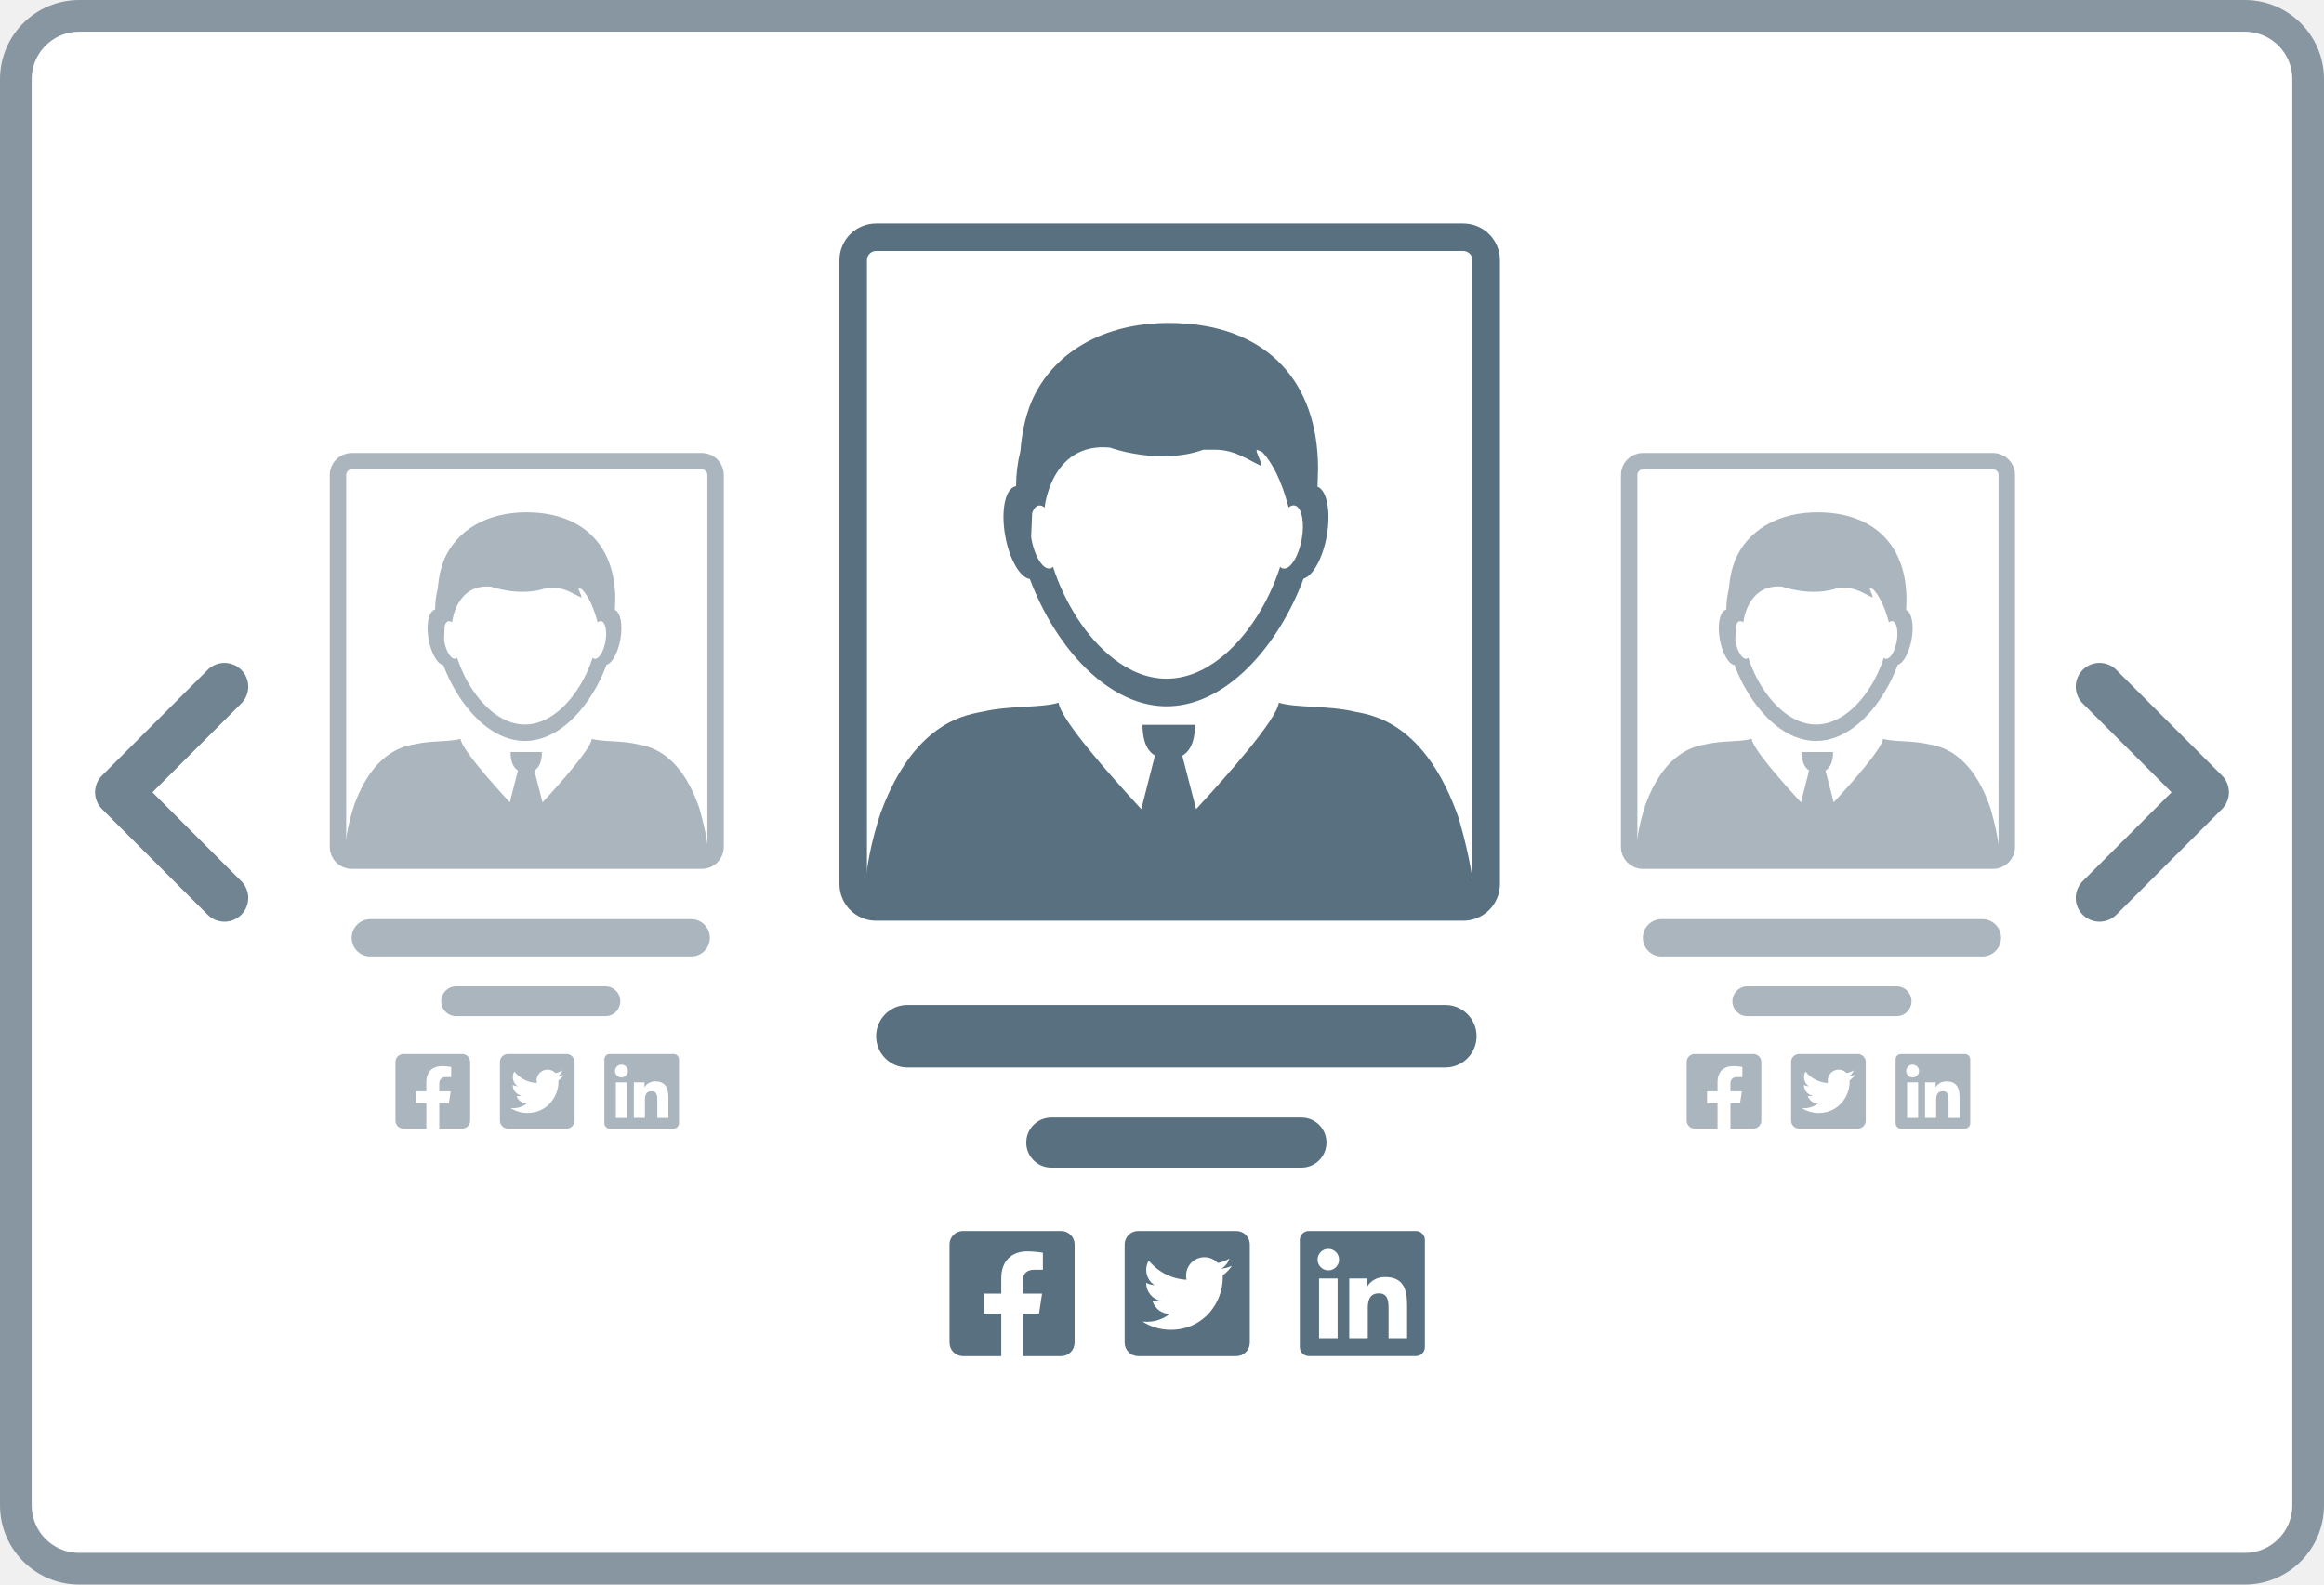
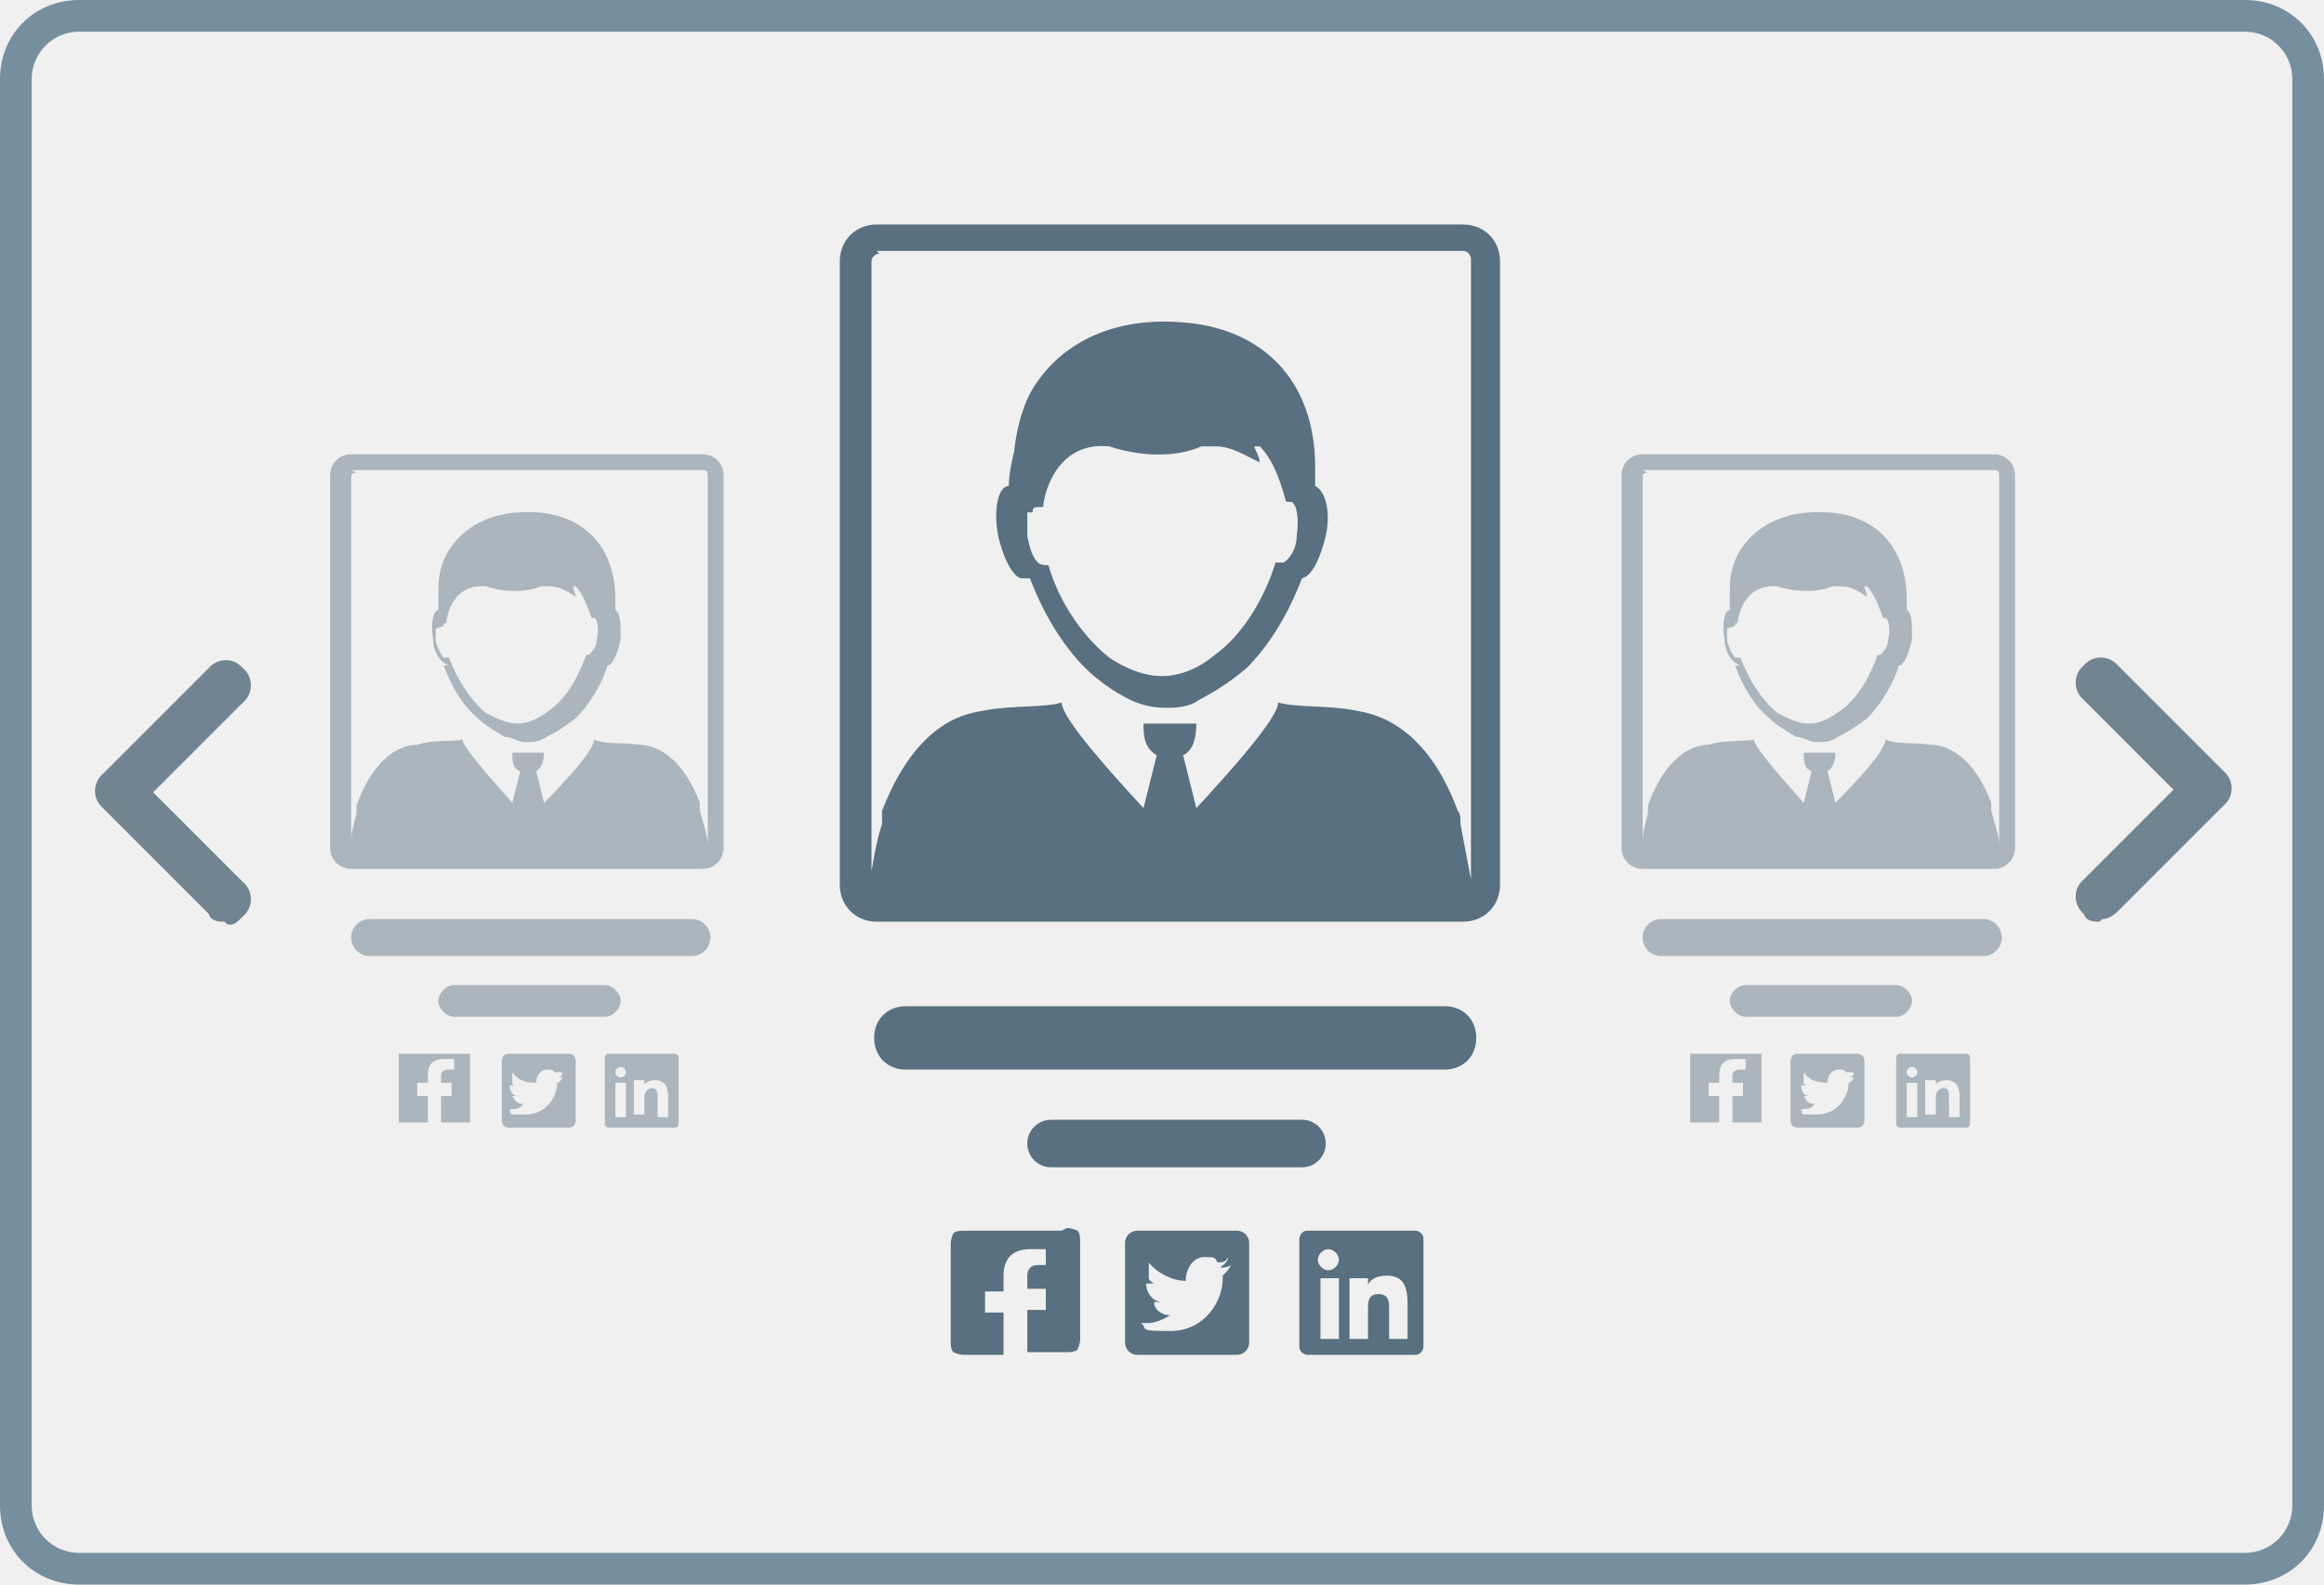
- <svg xmlns="http://www.w3.org/2000/svg" xmlns:xlink="http://www.w3.org/1999/xlink" width="88" height="60" fill="none">
-   <rect x=".6" y=".6" width="86.8" height="58.8" rx="2.4" fill="#fff" />
-   <rect x=".6" y=".6" width="86.8" height="58.8" rx="2.4" stroke="#8796a1" stroke-width="1.2" />
-   <rect x="10" y="14.251" width="19.893" height="31.497" rx=".829" fill="#fff" />
+ <svg xmlns="http://www.w3.org/2000/svg" viewBox="0 0 88 60">
+   <path d="M85,60H3C1.3,60,0,58.7,0,57V3C0,1.3,1.3,0,3,0h82c1.7,0,3,1.3,3,3v54c0,1.7-1.3,3-3,3ZM3,1.2c-1,0-1.8.8-1.8,1.8v54c0,1,.8,1.8,1.8,1.8h82c1,0,1.8-.8,1.8-1.8V3c0-1-.8-1.8-1.8-1.8H3Z" fill="#768f9e" />
  <g fill="#aab5bd">
-     <rect x="13.316" y="34.804" width="13.563" height="1.413" rx=".706" />
-     <rect x="16.706" y="37.347" width="6.782" height="1.13" rx=".565" />
-     <use xlink:href="#D" />
-     <path d="M21.453 39.909h-2.22c-.167 0-.303.136-.303.303v2.22c0 .167.136.303.303.303h2.22c.167 0 .303-.136.303-.303v-2.22c0-.167-.136-.303-.303-.303zm-.308 1.002l.001.054c0 .547-.416 1.177-1.177 1.177a1.17 1.17 0 0 1-.635-.186c.033.004.066.005.1.005a.83.83 0 0 0 .513-.177c-.182-.004-.334-.123-.387-.287.064.009.121.009.187-.008-.189-.038-.331-.205-.331-.406v-.005c.055.031.119.05.187.052a.41.41 0 0 1-.135-.149c-.032-.06-.049-.127-.049-.195a.41.41 0 0 1 .056-.209c.204.251.51.415.853.433-.059-.281.151-.508.404-.508.119 0 .227.05.302.13a.81.81 0 0 0 .262-.1c-.031.096-.096.177-.182.228.083-.009.164-.032.238-.064a.87.87 0 0 1-.207.215z" />
-     <use xlink:href="#E" />
+     <path d="M26.2 34.8H14a.68.68 0 1 0 0 1.4h12.2a.68.68 0 1 0 0-1.4z" />
+     <use href="#B" />
+     <path d="M17.5 39.9h-2.2-.2v.2 2.2.2h.2.9v-1h-.4V41h.4v-.3c0-.4.2-.6.6-.6h.4v.4H17c-.2 0-.3.1-.3.2v.3h.4v.5h-.4v1h.9.2v-.2-2.2-.2h-.2zm4 0h-2.2c-.2 0-.3.1-.3.3v2.2c0 .2.1.3.3.3h2.2c.2 0 .3-.1.3-.3v-2.2c0-.2-.1-.3-.3-.3zm-.4 1.1c0 .5-.4 1.2-1.2 1.2s-.5 0-.6-.2c.2 0 .4 0 .5-.2-.2 0-.3-.1-.4-.3h.2c-.2 0-.3-.2-.3-.4h0 .2s-.1 0-.1-.1v-.2-.2c.2.3.5.4.9.4 0-.3.2-.5.4-.5s.2 0 .3.1h.3s0 .2-.2.2h.2s-.1.2-.2.2zm4.4-1.1h-2.4c-.1 0-.2 0-.2.2v2.4c0 .1 0 .2.2.2h2.4c.1 0 .2 0 .2-.2v-2.4c0-.1 0-.2-.2-.2zm-1.8 2.4h-.4V41h.4v1.3zm-.2-1.5c-.1 0-.2-.1-.2-.2s.1-.2.2-.2.2.1.2.2-.1.2-.2.2zm1.8 1.5h-.4v-.7c0-.2 0-.4-.2-.4s-.3.2-.3.3v.7H24v-1.3h.4v.2h0c0-.1.2-.2.4-.2.4 0 .5.3.5.6v.7z" />
+     <use href="#C" />
+     <path d="M13.4 30.5h0v-.1.1zm13.2-13.3H13.3c-.5 0-.8.4-.8.8v14.1c0 .5.4.8.8.8h13.3c.5 0 .8-.4.8-.8V18c0-.5-.4-.8-.8-.8zm-13.3.6h13.3c.1 0 .2 0 .2.2v14c0-.4-.2-.9-.3-1.3v-.1h0v-.2h0c-.8-2.1-2-2.2-2.3-2.2-.6-.1-1.3 0-1.7-.2 0 .4-1.1 1.6-1.9 2.4l-.3-1.2c.2-.1.3-.4.3-.7h-1.2c0 .3 0 .6.3.7l-.3 1.2c-.7-.8-1.8-2-1.9-2.4-.4.1-1.1 0-1.7.2-.3 0-1.5.1-2.3 2.3h0v.2.1c-.1.4-.2.7-.2 1.1V18.1c0-.1 0-.2.2-.2z" />
  </g>
-   <g clip-path="url(#A)">
-     <rect x="12.487" y="17.153" width="14.92" height="15.749" rx=".829" fill="#fff" />
-     <g fill="#aab5bd">
-       <path d="M23.285 23.098l.013-.41c-.005-1.994-1.174-3.154-3.02-3.278-1.608-.107-2.82.53-3.372 1.592-.186.357-.291.804-.332 1.29a3.28 3.28 0 0 0-.098.788h.006c-.248.05-.356.551-.252 1.13.095.53.335.942.556.972.282.756.726 1.491 1.277 2.028.311.304.657.545 1.025.692.253.099.517.155.788.155s.535-.056.788-.155c.381-.152.739-.404 1.057-.724.537-.537.971-1.259 1.246-2.003.211-.062.434-.46.525-.966.096-.553.003-1.032-.21-1.112zm-.357 1.185c-.05.28-.16.513-.276.612-.046.038-.095.058-.141.05a.12.12 0 0 1-.071-.037c-.255.793-.74 1.584-1.354 2.063-.365.287-.777.463-1.211.463-.425 0-.828-.168-1.187-.444-.625-.477-1.12-1.278-1.378-2.083a.13.13 0 0 1-.07.035c-.053.01-.109-.016-.162-.07-.109-.109-.207-.327-.255-.59l-.008-.051.022-.538c.024-.067.053-.12.093-.149.016-.013.035-.019.054-.022.043-.008.09.01.135.045.016-.16.216-1.471 1.476-1.354 0 0 1.105.407 2.111.048h.311c.416.016.702.232 1.001.37-.011-.138-.117-.277-.112-.37a.61.61 0 0 1 .133.056c.215.229.423.614.589 1.242l.005.003c.043-.034.088-.05.131-.042.011.002.021.005.032.01.136.066.195.388.13.753zm3.932 8.232H13.034a7.46 7.46 0 0 1 .298-1.778l.039-.128.053-.16.008-.018v-.002-.002c.787-2.102 2.019-2.185 2.299-2.251.597-.139 1.32-.08 1.706-.2.045.378 1.147 1.624 1.868 2.405l.308-1.209c-.231-.139-.28-.442-.28-.695h1.186c0 .255-.05.561-.287.698l.312 1.206c.723-.78 1.823-2.027 1.868-2.405.386.12 1.11.061 1.706.2.28.066 1.511.147 2.297 2.243l.063.173v.002l.04.141a10.19 10.19 0 0 1 .317 1.565 1.69 1.69 0 0 1 .026.215z" />
-     </g>
+   <path d="M54.7 38.1H34.3c-.7 0-1.2.5-1.2 1.2s.5 1.2 1.2 1.2h20.4c.7 0 1.2-.5 1.2-1.2s-.5-1.2-1.2-1.2zm-5.4 6.1c.5 0 .9-.4.9-.9s-.4-.9-.9-.9h-9.5c-.5 0-.9.4-.9.9s.4.9.9.9h9.5zm-9.1 2.4h-3.7c-.1 0-.3 0-.4.1 0 0-.1.2-.1.4v3.7c0 .1 0 .3.1.4 0 0 .2.1.4.1H38v-1.6h-.7v-.8h.7v-.6c0-.7.4-1 1-1h.6v.6h-.3c-.3 0-.4.2-.4.4v.5h.7v.8h-.7v1.6h1.5c.1 0 .3 0 .4-.1 0 0 .1-.2.1-.4V47c0-.1 0-.3-.1-.4 0 0-.2-.1-.4-.1zm6.6 0h-3.7a.47.47 0 0 0-.5.5v3.7a.47.47 0 0 0 .5.5h3.7a.47.47 0 0 0 .5-.5v-3.7a.47.47 0 0 0-.5-.5zm-.5 1.8c0 .9-.7 2-2 2s-.8-.1-1.1-.3h.2c.3 0 .6-.1.9-.3-.3 0-.6-.2-.6-.5h.3c-.3 0-.6-.3-.6-.7h0 .3s-.2-.1-.2-.2v-.3-.3c.3.4.9.7 1.4.7 0-.5.3-.9.7-.9s.4 0 .5.2c.2 0 .3 0 .4-.2 0 .2-.2.3-.3.4.1 0 .3 0 .4-.1 0 .1-.2.3-.3.4zm7.3-1.8h-4.1c-.2 0-.3.2-.3.3V51c0 .2.2.3.3.3h4.1c.2 0 .3-.2.3-.3v-4.1c0-.2-.2-.3-.3-.3zm-2.9 4.1H50v-2.3h.7v2.3zm-.4-2.6c-.2 0-.4-.2-.4-.4s.2-.4.4-.4.4.2.4.4-.2.4-.4.4zm3 2.6h-.7v-1.1c0-.3 0-.6-.4-.6s-.4.3-.4.6v1.1h-.7v-2.3h.7v.3h0c0-.2.3-.4.7-.4.7 0 .8.5.8 1.1v1.2zM39 21.9c.5 1.3 1.2 2.5 2.1 3.4a6.57 6.57 0 0 0 1.7 1.2 3.08 3.08 0 0 0 1.3.3c.4 0 .9 0 1.3-.3.6-.3 1.2-.7 1.8-1.2.9-.9 1.6-2.1 2.1-3.4.4-.1.7-.8.9-1.6.2-.9 0-1.7-.4-1.9v-.7c0-3.3-2-5.3-5.1-5.5-2.7-.2-4.7.9-5.7 2.7-.3.6-.5 1.3-.6 2.2-.1.4-.2.9-.2 1.3h0c-.4 0-.6.9-.4 1.9.2.9.6 1.6.9 1.6zm.1-2.5c0-.1 0-.2.2-.2h.2 0c0-.3.4-2.5 2.5-2.3 0 0 1.9.7 3.5 0h.5c.7 0 1.2.4 1.7.6 0-.2-.2-.5-.2-.6h.2c.4.4.7 1 1 2.1h0 0 .2c.2.1.3.6.2 1.3 0 .5-.3.9-.5 1h-.2-.1c-.4 1.3-1.2 2.7-2.3 3.5-.6.5-1.3.8-2 .8s-1.4-.3-2-.7c-1-.8-1.9-2.1-2.3-3.5h-.1s-.2 0-.3-.1c-.2-.2-.3-.5-.4-1v-.9zM55.4 8.5H33.2c-.8 0-1.4.6-1.4 1.4v23.6c0 .8.6 1.4 1.4 1.4h22.2c.8 0 1.4-.6 1.4-1.4V9.9c0-.8-.6-1.4-1.4-1.4zm-22.2 1h22.2c.2 0 .3.2.3.3v23.5l-.4-2.1V31h0s0-.2-.1-.3h0c-1.3-3.5-3.4-3.7-3.9-3.8-1-.2-2.2-.1-2.9-.3 0 .6-1.9 2.7-3.1 4l-.5-2c.4-.2.5-.7.5-1.2h-2c0 .4 0 .9.5 1.2l-.5 2c-1.2-1.3-3.1-3.4-3.1-4-.6.2-1.9.1-2.9.3-.5.1-2.5.2-3.9 3.8h0v.3.2c-.2.6-.3 1.2-.4 1.8V9.9c0-.2.2-.3.3-.3z" fill="#58707f" />
+   <g fill="#aab5bd">
+     <path d="M75.1 34.8H62.9a.68.68 0 1 0 0 1.4h12.2a.68.68 0 1 0 0-1.4z" />
+     <use href="#B" x="48.9" />
+     <path d="M66.4 39.9h-2.2-.2v.2 2.2.2h.2.9v-1h-.4V41h.4v-.3c0-.4.2-.6.6-.6h.4v.4h-.2c-.2 0-.3.1-.3.2v.3h.4v.5h-.4v1h.9.2v-.2-2.2-.2h-.2zm3.9 0h-2.2c-.2 0-.3.1-.3.3v2.2c0 .2.1.3.3.3h2.2c.2 0 .3-.1.3-.3v-2.2c0-.2-.1-.3-.3-.3zM70 41c0 .5-.4 1.2-1.2 1.2s-.5 0-.6-.2c.2 0 .4 0 .5-.2-.2 0-.3-.1-.4-.3h.2c-.2 0-.3-.2-.3-.4h0 .2s-.1 0-.1-.1v-.2-.2c.2.3.5.4.9.4 0-.3.2-.5.4-.5s.2 0 .3.1h.3s0 .2-.2.2h.2s-.1.2-.2.2zm4.4-1.1H72c-.1 0-.2 0-.2.2v2.4c0 .1 0 .2.2.2h2.4c.1 0 .2 0 .2-.2v-2.4c0-.1 0-.2-.2-.2zm-1.8 2.4h-.4V41h.4v1.3zm-.2-1.5c-.1 0-.2-.1-.2-.2s.1-.2.2-.2.2.1.2.2-.1.2-.2.2zm1.8 1.5h-.4v-.7c0-.2 0-.4-.2-.4s-.3.2-.3.3v.7h-.4v-1.3h.4v.2h0c0-.1.2-.2.4-.2.4 0 .5.3.5.6v.7z" />
+     <use href="#C" x="48.9" />
+     <path d="M62.3 30.5h0v-.1.1zm13.2-13.3H62.2c-.5 0-.8.4-.8.8v14.1c0 .5.4.8.8.8h13.3c.5 0 .8-.4.8-.8V18c0-.5-.4-.8-.8-.8zm-13.3.6h13.3c.1 0 .2 0 .2.2v14c0-.4-.2-.9-.3-1.3v-.1h0v-.2h0c-.8-2.1-2-2.2-2.3-2.2-.6-.1-1.3 0-1.7-.2 0 .4-1.1 1.6-1.9 2.4l-.3-1.2c.2-.1.3-.4.3-.7h-1.2c0 .3 0 .6.3.7l-.3 1.2c-.7-.8-1.8-2-1.9-2.4-.4.1-1.1 0-1.7.2-.3 0-1.5.1-2.3 2.3h0v.2.1c-.1.4-.2.7-.2 1.1V18.1c0-.1 0-.2.2-.2z" />
  </g>
-   <rect x="12.798" y="17.463" width="14.298" height="15.127" rx=".518" stroke="#aab5bd" stroke-width=".622" />
-   <rect x="31.893" y="8" width="25" height="44" rx="1.389" fill="#fff" />
-   <g fill="#58707f">
-     <rect x="33.175" y="38.053" width="22.737" height="2.368" rx="1.184" />
-     <rect x="38.86" y="42.316" width="11.368" height="1.895" rx=".947" />
-     <path d="M40.184 46.611h-3.722c-.135 0-.264.053-.359.149a.51.51 0 0 0-.149.359v3.722a.51.51 0 0 0 .508.508h1.451v-1.61h-.666v-.758h.666v-.578c0-.657.391-1.02.99-1.02a4.05 4.05 0 0 1 .587.051v.645h-.331c-.326 0-.427.202-.427.41v.492h.727l-.116.758h-.611v1.61h1.451a.51.51 0 0 0 .508-.508v-3.722a.51.51 0 0 0-.508-.508zm6.632 0h-3.722a.51.51 0 0 0-.508.508v3.722a.51.51 0 0 0 .508.508h3.722a.51.51 0 0 0 .508-.508v-3.722a.51.51 0 0 0-.508-.508zm-.517 1.679l.002.09c0 .917-.698 1.973-1.973 1.973-.393 0-.758-.114-1.065-.311a1.45 1.45 0 0 0 .167.008 1.39 1.39 0 0 0 .861-.296c-.304-.006-.56-.206-.648-.481.107.016.203.016.313-.013-.317-.065-.555-.344-.555-.681v-.008a.69.69 0 0 0 .313.088.69.69 0 0 1-.215-.927 1.97 1.97 0 0 0 1.43.725c-.098-.471.254-.852.677-.852a.69.69 0 0 1 .507.219 1.36 1.36 0 0 0 .44-.167.69.69 0 0 1-.305.382 1.38 1.38 0 0 0 .4-.108 1.46 1.46 0 0 1-.348.359zm7.317-1.679h-4.061a.34.34 0 0 0-.337.341v4.054a.34.34 0 0 0 .337.341h4.061a.34.34 0 0 0 .338-.341v-4.054a.34.34 0 0 0-.338-.341zm-2.967 4.06h-.702V48.41h.703v2.261h-.001zm-.351-2.569c-.225 0-.407-.183-.407-.407s.182-.407.407-.407a.41.41 0 0 1 .407.407c0 .225-.182.407-.407.407zm2.983 2.569h-.702v-1.1c0-.262-.005-.599-.365-.599-.366 0-.422.285-.422.581v1.119h-.702V48.41h.673v.309h.01c.094-.178.324-.365.665-.365.711 0 .843.468.843 1.077v1.239z" />
-   </g>
-   <g clip-path="url(#B)">
-     <rect x="31.786" y="8.463" width="25.011" height="26.4" rx="1.389" fill="#fff" />
-     <g fill="#58707f">
-       <path d="M49.888 18.43l.021-.687c-.008-3.343-1.968-5.288-5.062-5.495-2.696-.18-4.727.889-5.653 2.669-.312.599-.489 1.348-.556 2.162a5.49 5.49 0 0 0-.164 1.321h.011c-.008.011-.016.011-.021.013-.395.07-.575.91-.4 1.88.159.889.561 1.579.932 1.63.473 1.268 1.217 2.5 2.14 3.4.521.51 1.101.913 1.719 1.16.424.166.867.261 1.321.261s.897-.094 1.321-.261c.639-.255 1.238-.677 1.773-1.214.9-.9 1.627-2.111 2.089-3.357.355-.105.728-.771.881-1.619.161-.927.005-1.73-.352-1.864zm-.599 1.987c-.083.47-.269.859-.462 1.026-.078.064-.159.097-.236.083-.043-.005-.083-.027-.118-.062-.427 1.329-1.241 2.656-2.269 3.459-.612.481-1.302.776-2.03.776-.712 0-1.388-.282-1.99-.744-1.047-.8-1.877-2.143-2.31-3.491-.035.032-.075.054-.118.059-.089.016-.183-.027-.271-.118-.183-.183-.346-.548-.427-.988l-.013-.086.038-.902c.04-.113.089-.201.156-.25.027-.021.059-.032.091-.038.073-.014.15.016.226.075.027-.269.363-2.465 2.473-2.269 0 0 1.853.682 3.54.081h.521c.698.027 1.176.389 1.678.62-.019-.231-.196-.465-.188-.62a1.03 1.03 0 0 1 .223.094c.36.384.709 1.029.988 2.081l.008.005c.073-.056.148-.083.22-.07.019.003.035.008.054.016.228.11.328.65.218 1.262zm6.591 13.799H32.704c.051-1.013.201-1.974.5-2.981l.064-.215.089-.269c.008-.016.008-.019.011-.021l.003-.008v-.003-.003c1.319-3.523 3.384-3.663 3.854-3.773 1.002-.234 2.213-.134 2.86-.336.075.634 1.923 2.723 3.131 4.031l.516-2.028c-.387-.234-.47-.741-.47-1.165h1.987c0 .427-.083.94-.481 1.171l.524 2.022c1.211-1.308 3.056-3.397 3.131-4.031.647.201 1.861.102 2.86.336.47.11 2.532.247 3.851 3.76l.105.29v.003c.003.008.005.013.005.021l.062.215a17.26 17.26 0 0 1 .532 2.624 2.78 2.78 0 0 1 .043.36z" />
-     </g>
-   </g>
-   <rect x="32.307" y="8.984" width="23.968" height="25.358" rx=".868" stroke="#58707f" stroke-width="1.042" />
-   <rect x="58.893" y="14.251" width="19.893" height="31.497" rx=".829" fill="#fff" />
-   <g fill="#aab5bd">
-     <rect x="62.208" y="34.804" width="13.563" height="1.413" rx=".706" />
-     <rect x="65.599" y="37.347" width="6.782" height="1.13" rx=".565" />
-     <use xlink:href="#D" x="48.892" />
-     <path d="M70.345 39.909h-2.22c-.167 0-.303.136-.303.303v2.22c0 .167.136.303.303.303h2.22c.167 0 .303-.136.303-.303v-2.22c0-.167-.136-.303-.303-.303zm-.308 1.002l.001.054c0 .547-.416 1.177-1.177 1.177a1.17 1.17 0 0 1-.635-.186.87.87 0 0 0 .1.005.83.83 0 0 0 .513-.177c-.182-.004-.334-.123-.387-.287.064.009.121.009.187-.008-.189-.038-.331-.205-.331-.406v-.005c.055.031.119.05.187.052-.057-.038-.103-.089-.135-.149s-.049-.127-.049-.195c0-.077.02-.148.056-.209.204.251.51.415.853.433-.059-.281.151-.508.404-.508.119 0 .226.05.302.13a.81.81 0 0 0 .262-.1c-.031.096-.096.177-.182.228.083-.009.164-.032.238-.064a.87.87 0 0 1-.208.215z" />
-     <use xlink:href="#E" x="48.893" />
-   </g>
-   <g clip-path="url(#C)">
-     <rect x="61.379" y="17.153" width="14.92" height="15.749" rx=".829" fill="#fff" />
-     <g fill="#aab5bd">
-       <path d="M72.177 23.098l.013-.41c-.005-1.994-1.174-3.154-3.02-3.278-1.608-.107-2.82.53-3.372 1.592-.186.357-.292.804-.332 1.29a3.28 3.28 0 0 0-.098.788h.006c-.248.05-.356.551-.252 1.13.095.53.335.942.556.972.282.756.726 1.491 1.277 2.028.311.304.657.545 1.025.692.253.099.517.155.788.155s.535-.056.788-.155c.381-.152.738-.404 1.057-.724.537-.537.971-1.259 1.246-2.003.212-.062.434-.46.526-.966.096-.553.003-1.032-.21-1.112zm-.357 1.185c-.05.28-.16.513-.276.612-.046.038-.094.058-.141.05-.026-.003-.05-.016-.07-.037-.255.793-.74 1.584-1.354 2.063-.365.287-.777.463-1.211.463-.425 0-.828-.168-1.187-.444-.625-.477-1.12-1.278-1.378-2.083a.13.13 0 0 1-.07.035c-.053.01-.109-.016-.162-.07-.109-.109-.207-.327-.255-.59l-.008-.051.022-.538c.024-.067.053-.12.093-.149.016-.013.035-.019.055-.022.043-.008.09.01.135.045.016-.16.216-1.471 1.476-1.354 0 0 1.105.407 2.111.048h.311c.417.016.702.232 1.001.37-.011-.138-.117-.277-.112-.37a.61.61 0 0 1 .133.056c.215.229.423.614.59 1.242l.005.003c.043-.034.088-.05.131-.042.011.002.021.005.032.01.136.066.196.388.13.753zm3.932 8.232H61.926a7.45 7.45 0 0 1 .298-1.778l.038-.128.053-.16.008-.018v-.002-.002c.787-2.102 2.019-2.185 2.299-2.251.598-.139 1.32-.08 1.706-.2.045.378 1.147 1.624 1.868 2.405l.308-1.209c-.231-.139-.28-.442-.28-.695h1.185c0 .255-.05.561-.287.698l.312 1.206c.723-.78 1.823-2.027 1.868-2.405.386.12 1.11.061 1.706.2.28.066 1.511.147 2.297 2.243l.062.173v.002l.04.141a10.19 10.19 0 0 1 .317 1.565 1.67 1.67 0 0 1 .026.215z" />
-     </g>
-   </g>
-   <rect x="61.69" y="17.463" width="14.298" height="15.127" rx=".518" stroke="#aab5bd" stroke-width=".622" />
-   <path d="M79.5 34l4-4-4-4m-71 0l-4 4 4 4" stroke="#718491" stroke-width="1.8" stroke-linecap="round" stroke-linejoin="round" />
+   <path d="M79.5 34.9c-.2 0-.5 0-.6-.3a.85.85 0 0 1 0-1.3l3.4-3.4-3.4-3.4a.85.85 0 0 1 0-1.3.85.85 0 0 1 1.3 0l4 4a.85.85 0 0 1 0 1.3l-4 4c-.2.2-.4.3-.6.3zm-71 0c-.2 0-.5 0-.6-.3l-4-4a.85.85 0 0 1 0-1.3l4-4a.85.85 0 0 1 1.3 0 .85.85 0 0 1 0 1.3L5.8 30l3.4 3.4a.85.85 0 0 1 0 1.3c-.4.4-.4.3-.6.3z" fill="#718491" />
  <defs>
-     <clipPath id="A">
-       <rect x="12.487" y="17.153" width="14.92" height="15.749" rx=".829" fill="#fff" />
-     </clipPath>
-     <clipPath id="B">
-       <rect x="31.786" y="8.463" width="25.011" height="26.4" rx="1.389" fill="#fff" />
-     </clipPath>
-     <clipPath id="C">
-       <rect x="61.379" y="17.153" width="14.92" height="15.749" rx=".829" fill="#fff" />
-     </clipPath>
-     <path id="D" d="M17.497 39.909h-2.22c-.08 0-.157.032-.214.089s-.089.134-.089.214v2.22c0 .08.032.157.089.214s.134.089.214.089h.866v-.961h-.397v-.452h.397v-.345c0-.392.233-.608.591-.608a2.41 2.41 0 0 1 .35.03v.385h-.197c-.194 0-.255.121-.255.244v.294h.434l-.069.452h-.364v.961h.866c.08 0 .157-.032.214-.089s.089-.134.089-.214v-2.22c0-.08-.032-.157-.089-.214s-.134-.089-.214-.089z" />
-     <path id="E" d="M25.509 39.909h-2.423c-.111 0-.201.091-.201.204v2.418c0 .112.09.204.201.204h2.423c.111 0 .202-.092.202-.204v-2.418c0-.112-.091-.204-.202-.204zm-1.77 2.422h-.419v-1.349h.419v1.349h-.001zm-.209-1.533c-.134 0-.243-.109-.243-.243s.108-.243.243-.243.243.109.243.243-.108.243-.243.243zm1.779 1.533h-.419v-.656c0-.156-.003-.358-.218-.358s-.252.17-.252.346v.667h-.419v-1.349h.402v.184h.006c.056-.106.193-.218.397-.218.424 0 .503.279.503.643v.739z" />
+     <path id="B" d="M22.9,38.5c.3,0,.6-.3.6-.6s-.3-.6-.6-.6h-5.7c-.3,0-.6.3-.6.6s.3.6.6.6h5.7Z" />
+     <path id="C" d="M16.8 25.2c.3.8.7 1.5 1.3 2 .3.3.7.5 1 .7.3 0 .5.2.8.2s.5 0 .8-.2c.4-.2.7-.4 1.1-.7.5-.5 1-1.3 1.2-2 .2 0 .4-.5.5-1 0-.6 0-1-.2-1.1v-.4c0-2-1.2-3.2-3-3.3-1.6-.1-2.8.5-3.4 1.6-.2.4-.3.8-.3 1.3v.8h0c-.2 0-.3.5-.2 1.1 0 .5.3.9.6 1zm0-1.5v-.1h.1 0c0-.2.2-1.5 1.5-1.4 0 0 1.1.4 2.1 0h.3c.4 0 .7.2 1 .4 0-.1-.1-.3-.1-.4h.1c.2.2.4.6.6 1.2h0 0 .1c.1 0 .2.4.1.8 0 .3-.2.5-.3.6h-.1c-.3.8-.7 1.6-1.4 2.1-.4.3-.8.5-1.2.5s-.8-.2-1.2-.4c-.6-.5-1.1-1.3-1.4-2.1h-.2c-.1-.1-.2-.3-.3-.6v-.5z" />
  </defs>
</svg>
